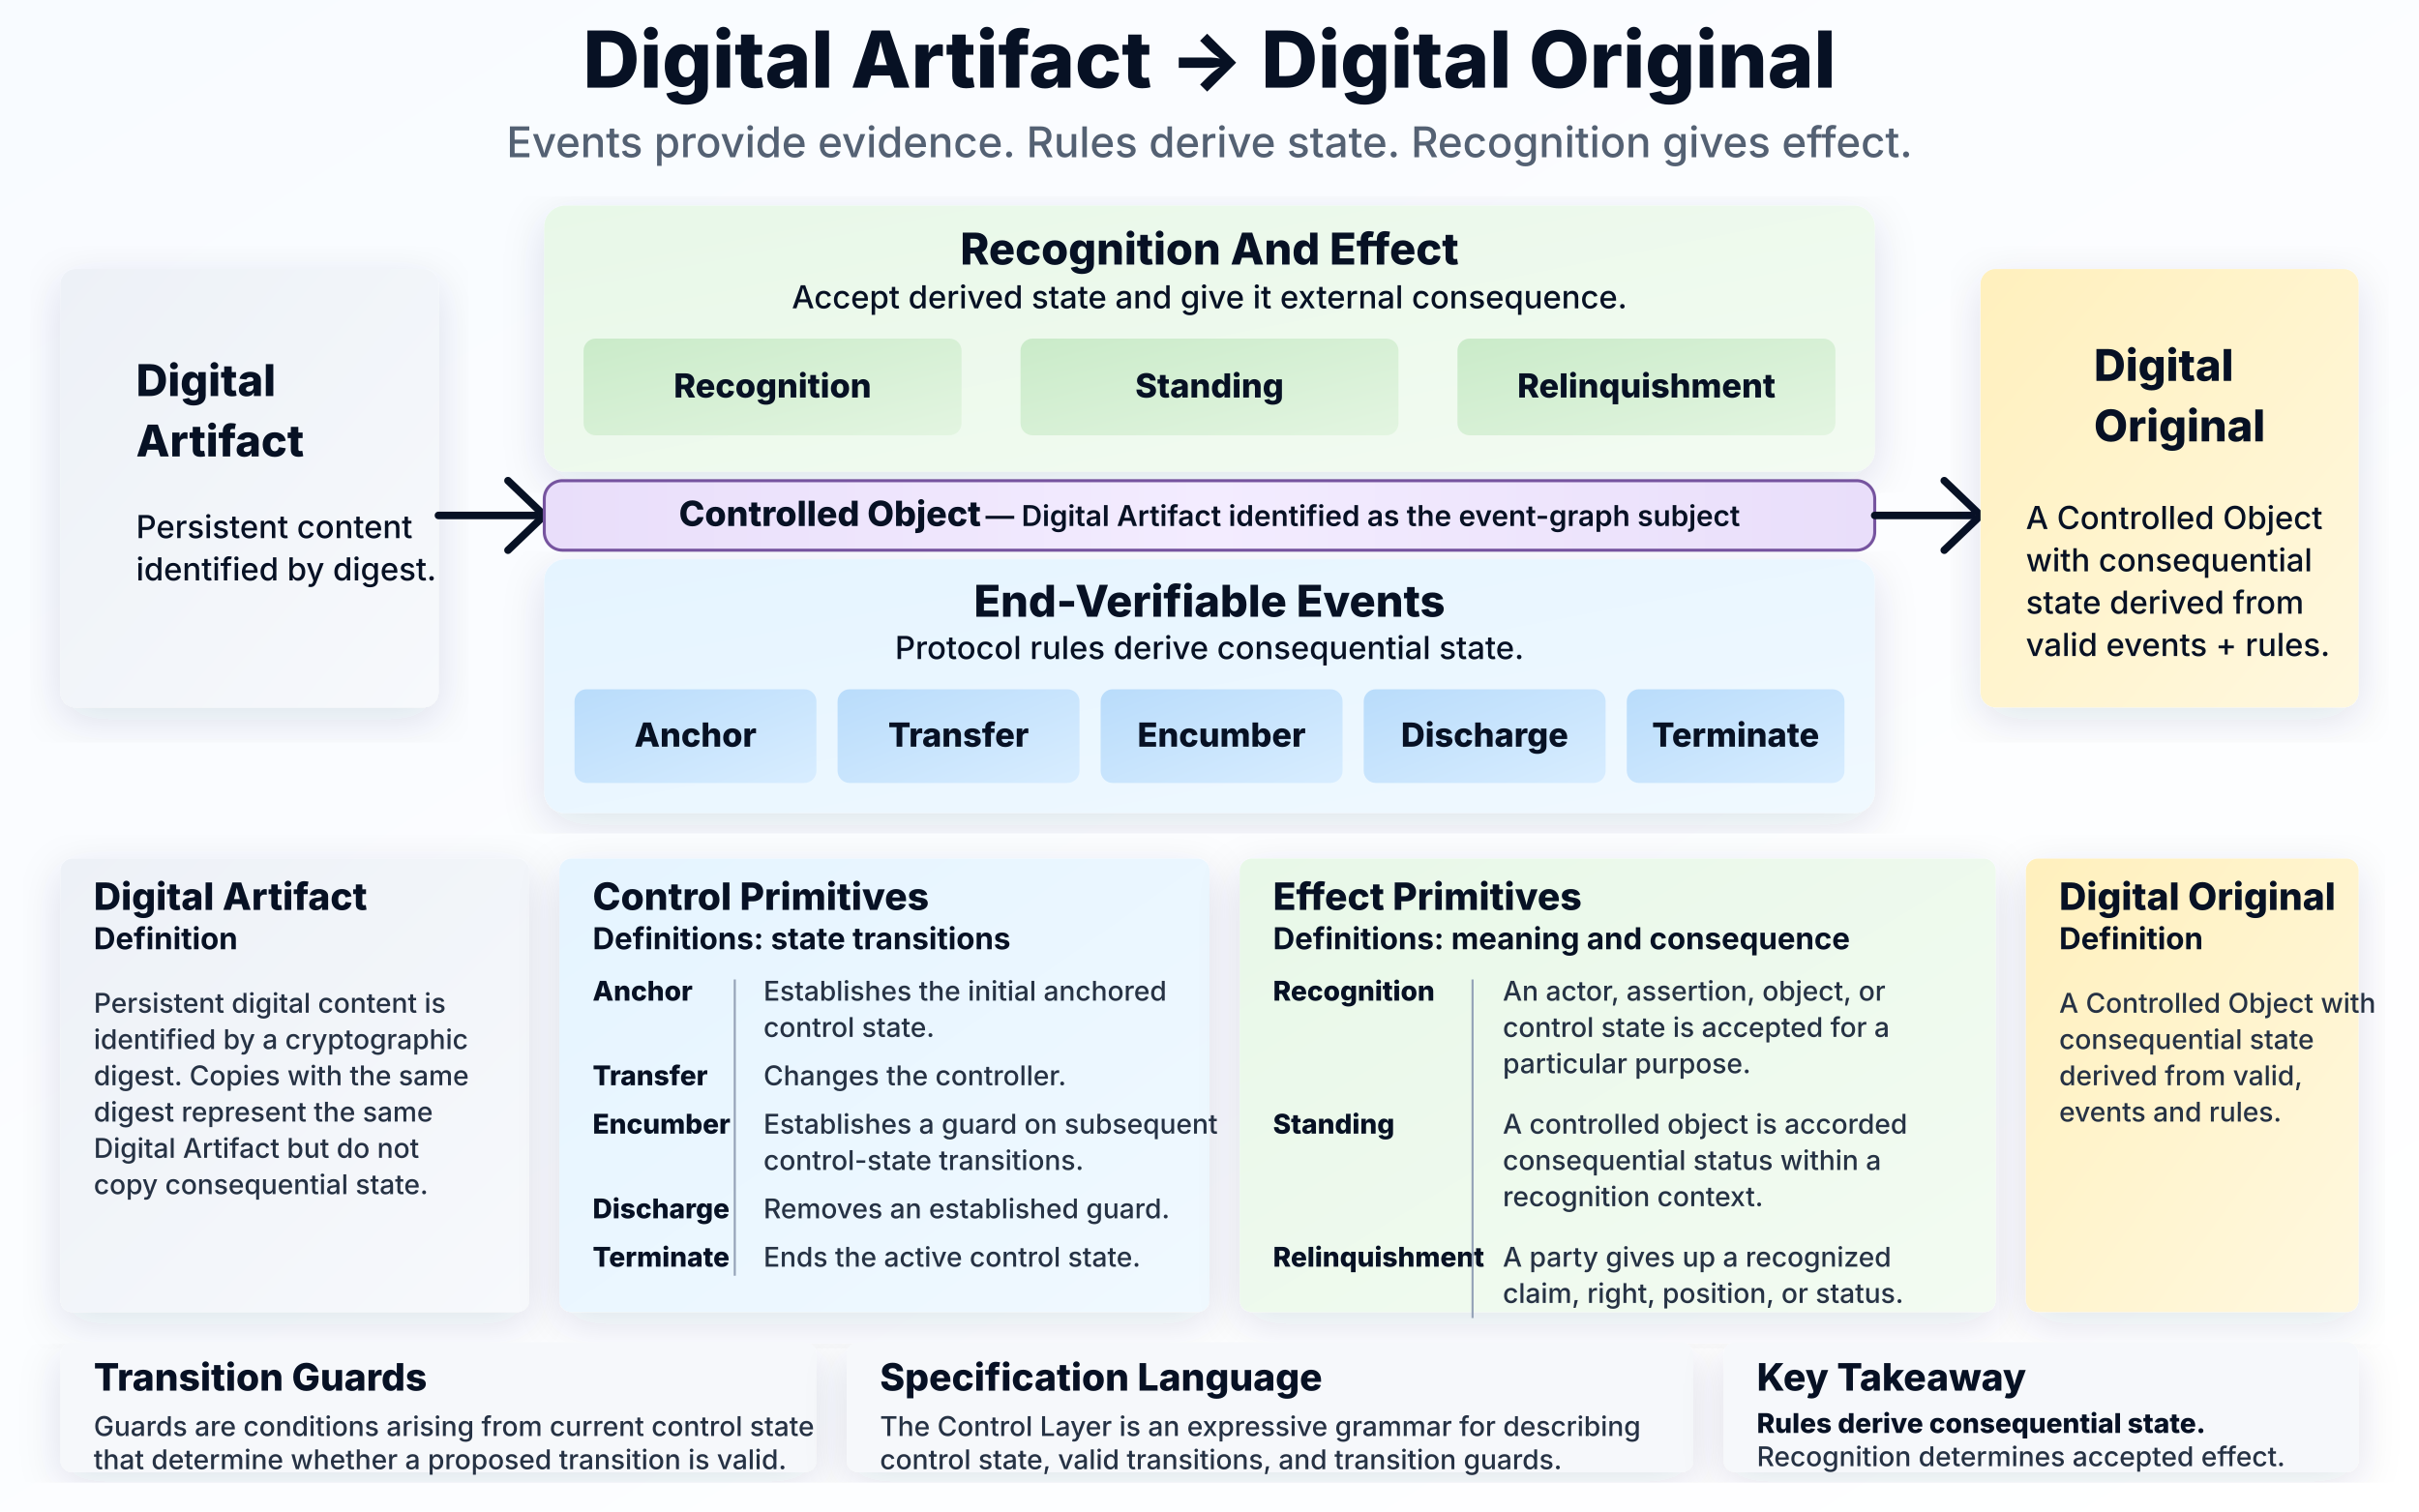
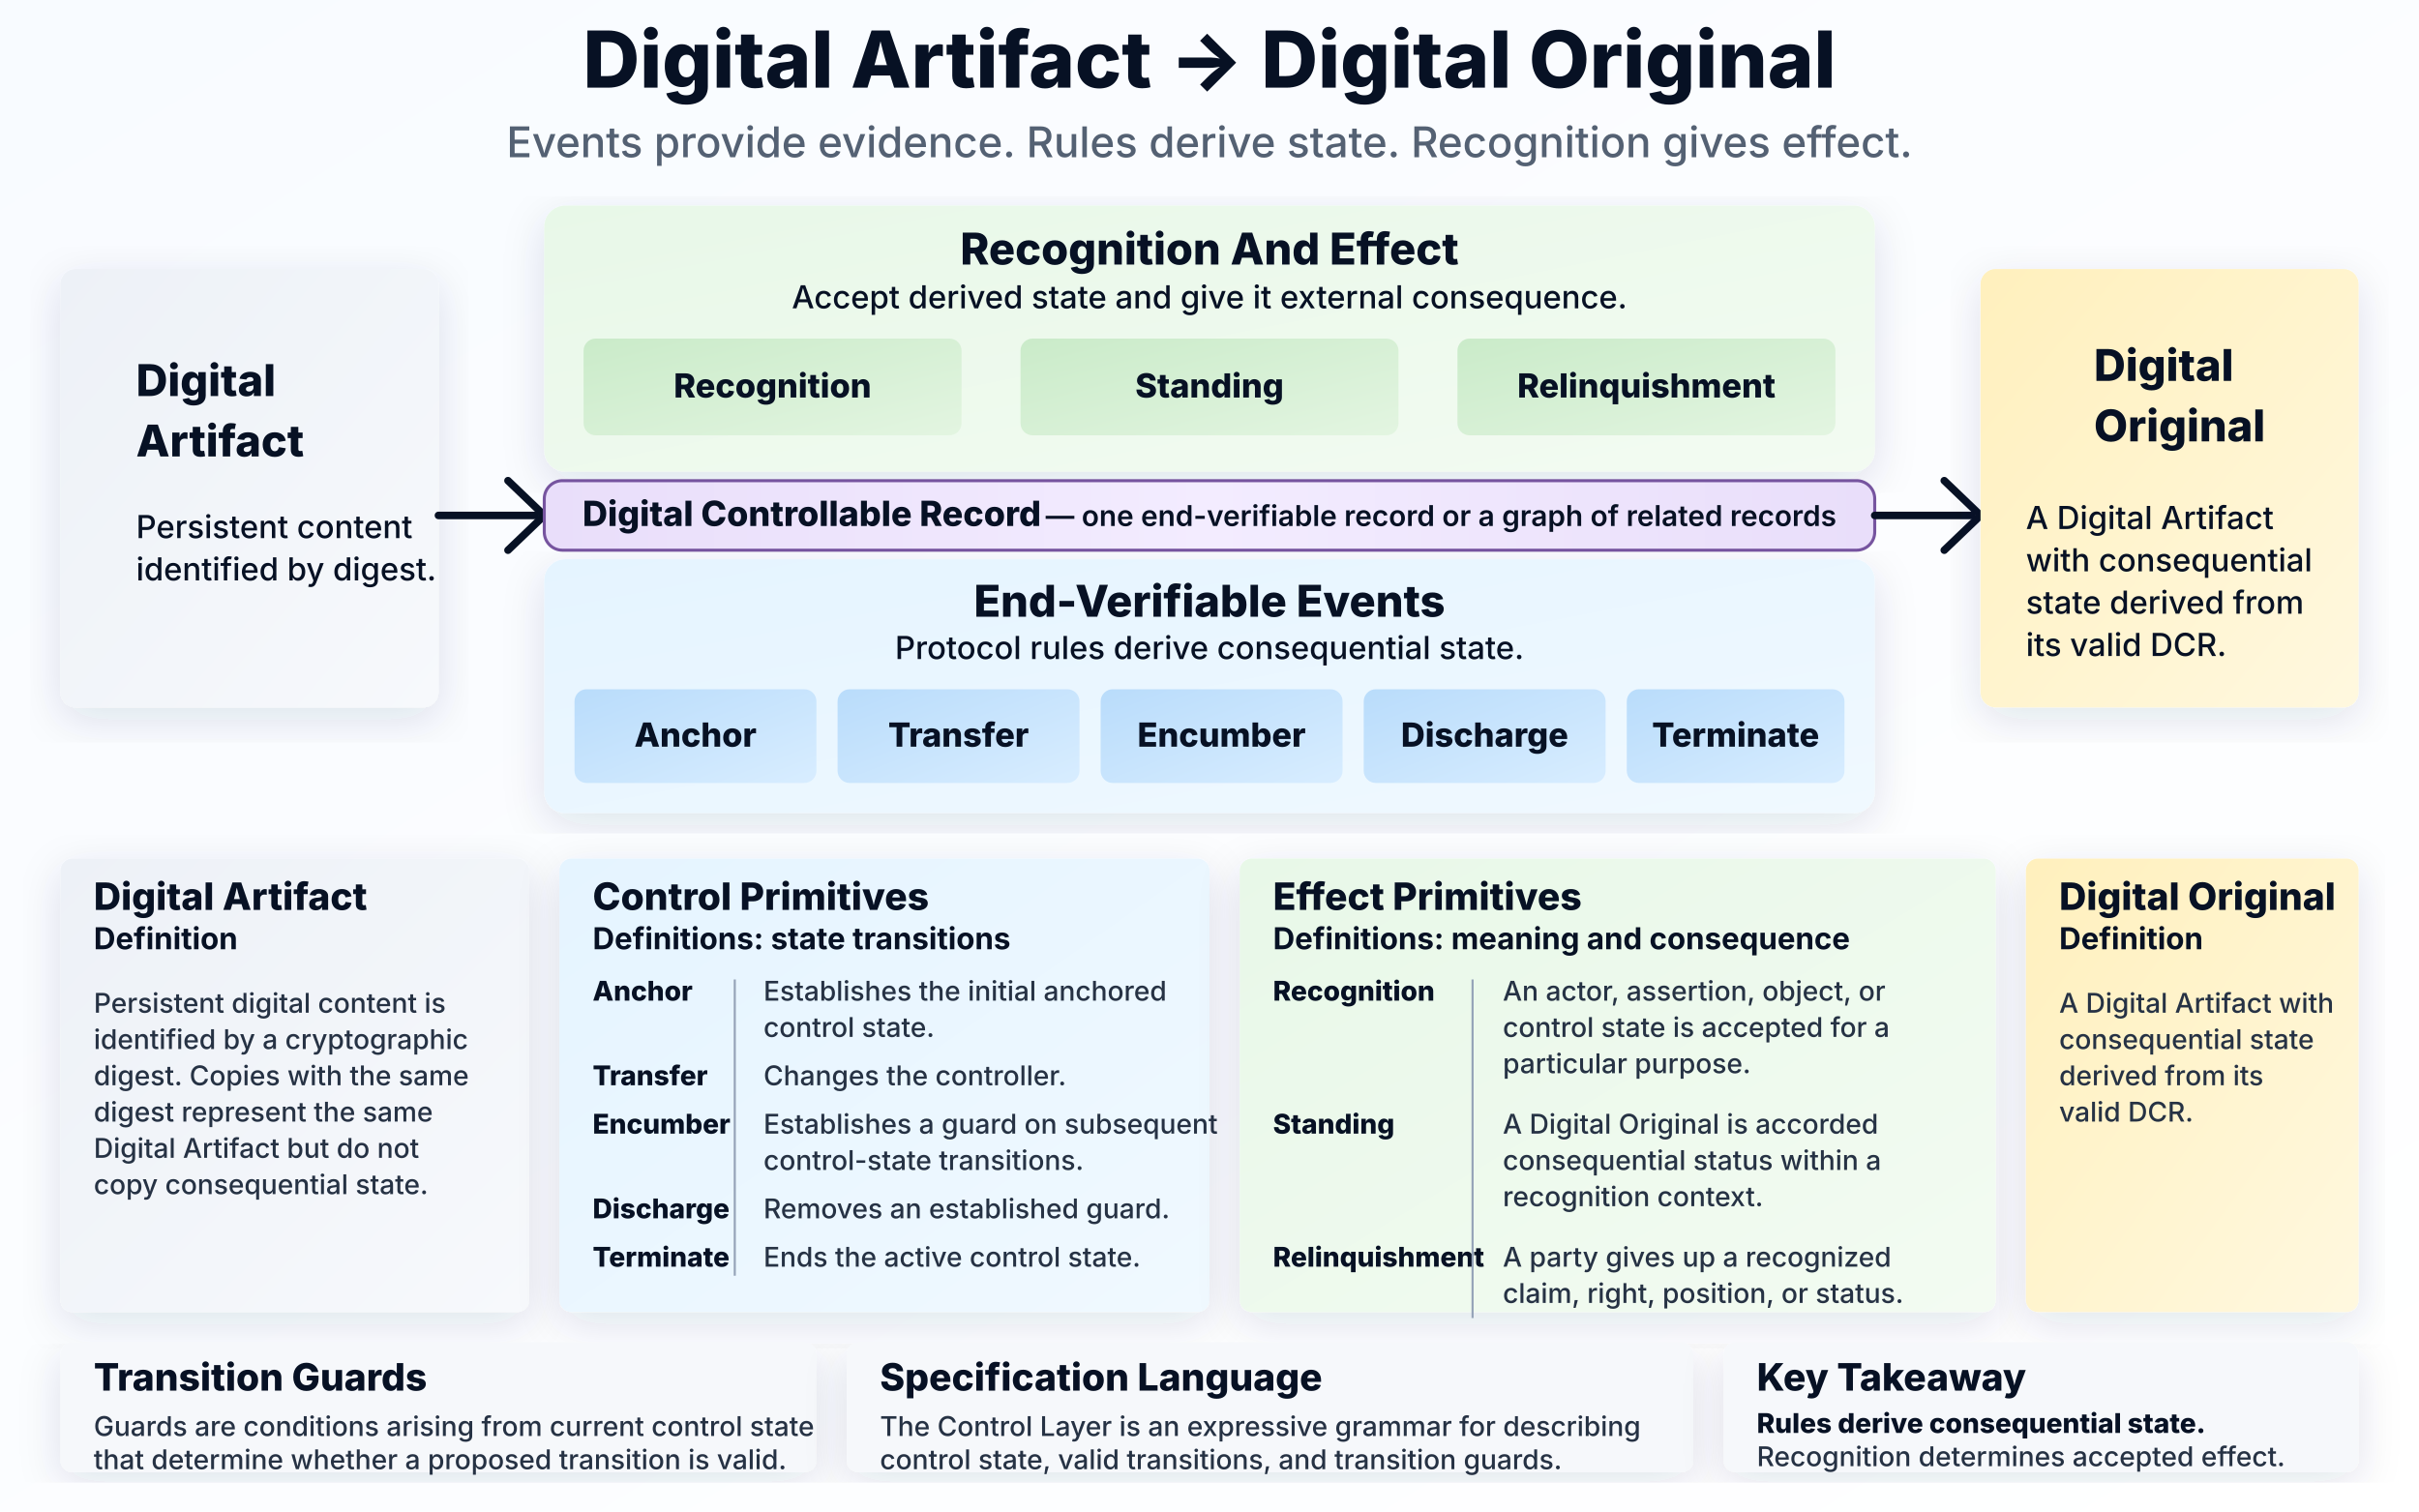
<svg xmlns="http://www.w3.org/2000/svg" width="1600" height="1000" viewBox="0 0 1600 1000" role="img" aria-labelledby="title desc">
  <defs>
    <linearGradient id="bg" x1="0" y1="0" x2="1" y2="1">
      <stop offset="0" stop-color="#f8fbff" />
      <stop offset="1" stop-color="#ffffff" />
    </linearGradient>
    <linearGradient id="object" x1="0" y1="0" x2="1" y2="1">
      <stop offset="0" stop-color="#edf1f7" />
      <stop offset="1" stop-color="#f7f9fc" />
    </linearGradient>
    <linearGradient id="effect" x1="0" y1="0" x2="1" y2="1">
      <stop offset="0" stop-color="#e8f8e8" />
      <stop offset="1" stop-color="#f3fbf2" />
    </linearGradient>
    <linearGradient id="effectChip" x1="0" y1="0" x2="1" y2="1">
      <stop offset="0" stop-color="#caebc9" />
      <stop offset="1" stop-color="#e3f5e1" />
    </linearGradient>
    <linearGradient id="control" x1="0" y1="0" x2="1" y2="1">
      <stop offset="0" stop-color="#e5f4ff" />
      <stop offset="1" stop-color="#f0f9ff" />
    </linearGradient>
    <linearGradient id="controlChip" x1="0" y1="0" x2="1" y2="1">
      <stop offset="0" stop-color="#b9dcfb" />
      <stop offset="1" stop-color="#d8edff" />
    </linearGradient>
    <linearGradient id="controlledObject" x1="0" y1="0" x2="1" y2="0">
      <stop offset="0" stop-color="#e9defa" />
      <stop offset="0.5" stop-color="#f3ecff" />
      <stop offset="1" stop-color="#e9defa" />
    </linearGradient>
    <linearGradient id="original" x1="0" y1="0" x2="1" y2="1">
      <stop offset="0" stop-color="#fff0bd" />
      <stop offset="1" stop-color="#fff8df" />
    </linearGradient>
    <filter id="shadow" x="-8%" y="-8%" width="116%" height="116%">
      <feDropShadow dx="0" dy="8" stdDeviation="14" flood-color="#243a5a" flood-opacity="0.12" />
    </filter>
    <style>
      .ink { fill: #071124; }
      .muted { fill: #546173; }
      .fine { fill: #263244; }
      .title { font: 800 52px Inter, ui-sans-serif, system-ui, -apple-system, BlinkMacSystemFont, "Segoe UI", sans-serif; }
      .subtitle { font: 500 28px Inter, ui-sans-serif, system-ui, -apple-system, BlinkMacSystemFont, "Segoe UI", sans-serif; }
      .panel-title { font: 800 29px Inter, ui-sans-serif, system-ui, -apple-system, BlinkMacSystemFont, "Segoe UI", sans-serif; }
      .panel-subtitle { font: 500 21px Inter, ui-sans-serif, system-ui, -apple-system, BlinkMacSystemFont, "Segoe UI", sans-serif; }
      .chip { font: 800 22px Inter, ui-sans-serif, system-ui, -apple-system, BlinkMacSystemFont, "Segoe UI", sans-serif; }
      .role-title { font: 800 23px Inter, ui-sans-serif, system-ui, -apple-system, BlinkMacSystemFont, "Segoe UI", sans-serif; }
      .role-subtitle { font: 600 19px Inter, ui-sans-serif, system-ui, -apple-system, BlinkMacSystemFont, "Segoe UI", sans-serif; }
      .card-title { font: 800 25px Inter, ui-sans-serif, system-ui, -apple-system, BlinkMacSystemFont, "Segoe UI", sans-serif; }
      .card-subtitle { font: 700 20px Inter, ui-sans-serif, system-ui, -apple-system, BlinkMacSystemFont, "Segoe UI", sans-serif; }
      .body { font: 500 18px Inter, ui-sans-serif, system-ui, -apple-system, BlinkMacSystemFont, "Segoe UI", sans-serif; }
      .body-strong { font: 800 18px Inter, ui-sans-serif, system-ui, -apple-system, BlinkMacSystemFont, "Segoe UI", sans-serif; }
      .small { font: 500 16px Inter, ui-sans-serif, system-ui, -apple-system, BlinkMacSystemFont, "Segoe UI", sans-serif; }
      .rule { stroke: #95a3b8; stroke-width: 1.4; }
      .arrow { stroke: #071124; stroke-width: 5; fill: none; stroke-linecap: round; stroke-linejoin: round; }
      .dash { stroke: #071124; stroke-width: 3; fill: none; stroke-linecap: round; stroke-dasharray: 8 8; }
    </style>
  </defs>
  <rect width="1600" height="1000" fill="url(#bg)" />
  <text x="800" y="58" text-anchor="middle" class="title ink">Digital Artifact -&gt; Digital Original</text>
  <text x="800" y="104" text-anchor="middle" class="subtitle muted">Events provide evidence. Rules derive state. Recognition gives effect.</text>
  <rect x="40" y="178" width="250" height="290" rx="10" fill="url(#object)" filter="url(#shadow)" />
  <text x="90" y="262" class="panel-title ink">Digital</text>
  <text x="90" y="302" class="panel-title ink">Artifact</text>
  <text x="90" y="356" class="panel-subtitle ink">Persistent content</text>
  <text x="90" y="384" class="panel-subtitle ink">identified by digest.</text>
  <path class="arrow" d="M290 341h64" />
  <path class="arrow" d="M336 318l24 23-24 23" />
  <rect x="360" y="136" width="880" height="176" rx="14" fill="url(#effect)" filter="url(#shadow)" />
  <text x="800" y="175" text-anchor="middle" class="panel-title ink">Recognition And Effect</text>
  <text x="800" y="204" text-anchor="middle" class="panel-subtitle ink">Accept derived state and give it external consequence.</text>
  <rect x="386" y="224" width="250" height="64" rx="8" fill="url(#effectChip)" />
  <rect x="675" y="224" width="250" height="64" rx="8" fill="url(#effectChip)" />
  <rect x="964" y="224" width="250" height="64" rx="8" fill="url(#effectChip)" />
  <text x="511" y="263" text-anchor="middle" class="chip ink">Recognition</text>
  <text x="800" y="263" text-anchor="middle" class="chip ink">Standing</text>
  <text x="1089" y="263" text-anchor="middle" class="chip ink">Relinquishment</text>
  <rect x="360" y="370" width="880" height="168" rx="14" fill="url(#control)" filter="url(#shadow)" />
  <text x="800" y="408" text-anchor="middle" class="panel-title ink">End-Verifiable Events</text>
  <text x="800" y="436" text-anchor="middle" class="panel-subtitle ink">Protocol rules derive consequential state.</text>
  <rect x="380" y="456" width="160" height="62" rx="8" fill="url(#controlChip)" />
  <rect x="554" y="456" width="160" height="62" rx="8" fill="url(#controlChip)" />
  <rect x="728" y="456" width="160" height="62" rx="8" fill="url(#controlChip)" />
  <rect x="902" y="456" width="160" height="62" rx="8" fill="url(#controlChip)" />
  <rect x="1076" y="456" width="144" height="62" rx="8" fill="url(#controlChip)" />
  <text x="460" y="494" text-anchor="middle" class="chip ink">Anchor</text>
  <text x="634" y="494" text-anchor="middle" class="chip ink">Transfer</text>
  <text x="808" y="494" text-anchor="middle" class="chip ink">Encumber</text>
  <text x="982" y="494" text-anchor="middle" class="chip ink">Discharge</text>
  <text x="1148" y="494" text-anchor="middle" class="chip ink">Terminate</text>
  <rect x="360" y="318" width="880" height="46" rx="12" fill="url(#controlledObject)" stroke="#76549f" stroke-width="2" />
  <text x="800" y="348" text-anchor="middle" class="ink">
-     <tspan class="role-title">Controlled Object</tspan>
-     <tspan class="role-subtitle"> — Digital Artifact identified as the event-graph subject</tspan>
+     <tspan class="role-title">Digital Controllable Record</tspan>
+     <tspan class="role-subtitle"> — one end-verifiable record or a graph of related records</tspan>
  </text>
  <path class="arrow" d="M1240 341h64" />
  <path class="arrow" d="M1286 318l24 23-24 23" />
  <rect x="1310" y="178" width="250" height="290" rx="10" fill="url(#original)" filter="url(#shadow)" />
  <text x="1385" y="252" class="panel-title ink">Digital</text>
  <text x="1385" y="292" class="panel-title ink">Original</text>
-   <text x="1340" y="350" class="panel-subtitle ink">A Controlled Object</text>
+   <text x="1340" y="350" class="panel-subtitle ink">A Digital Artifact</text>
  <text x="1340" y="378" class="panel-subtitle ink">with consequential</text>
  <text x="1340" y="406" class="panel-subtitle ink">state derived from</text>
-   <text x="1340" y="434" class="panel-subtitle ink">valid events + rules.</text>
+   <text x="1340" y="434" class="panel-subtitle ink">its valid DCR.</text>
  <rect x="40" y="568" width="310" height="300" rx="8" fill="url(#object)" filter="url(#shadow)" />
  <text x="62" y="602" class="card-title ink">Digital Artifact</text>
  <text x="62" y="628" class="card-subtitle ink">Definition</text>
  <text x="62" y="670" class="body fine">Persistent digital content is</text>
  <text x="62" y="694" class="body fine">identified by a cryptographic</text>
  <text x="62" y="718" class="body fine">digest. Copies with the same</text>
  <text x="62" y="742" class="body fine">digest represent the same</text>
  <text x="62" y="766" class="body fine">Digital Artifact but do not</text>
  <text x="62" y="790" class="body fine">copy consequential state.</text>
  <rect x="370" y="568" width="430" height="300" rx="8" fill="url(#control)" filter="url(#shadow)" />
  <text x="392" y="602" class="card-title ink">Control Primitives</text>
  <text x="392" y="628" class="card-subtitle ink">Definitions: state transitions</text>
  <text x="392" y="662" class="body-strong ink">Anchor</text>
  <text x="505" y="662" class="body fine">Establishes the initial anchored</text>
  <text x="505" y="686" class="body fine">control state.</text>
  <text x="392" y="718" class="body-strong ink">Transfer</text>
  <text x="505" y="718" class="body fine">Changes the controller.</text>
  <text x="392" y="750" class="body-strong ink">Encumber</text>
  <text x="505" y="750" class="body fine">Establishes a guard on subsequent</text>
  <text x="505" y="774" class="body fine">control-state transitions.</text>
  <text x="392" y="806" class="body-strong ink">Discharge</text>
  <text x="505" y="806" class="body fine">Removes an established guard.</text>
  <text x="392" y="838" class="body-strong ink">Terminate</text>
  <text x="505" y="838" class="body fine">Ends the active control state.</text>
  <line x1="486" y1="648" x2="486" y2="844" class="rule" />
  <rect x="820" y="568" width="500" height="300" rx="8" fill="url(#effect)" filter="url(#shadow)" />
  <text x="842" y="602" class="card-title ink">Effect Primitives</text>
  <text x="842" y="628" class="card-subtitle ink">Definitions: meaning and consequence</text>
  <text x="842" y="662" class="body-strong ink">Recognition</text>
  <text x="994" y="662" class="body fine">An actor, assertion, object, or</text>
  <text x="994" y="686" class="body fine">control state is accepted for a</text>
  <text x="994" y="710" class="body fine">particular purpose.</text>
  <text x="842" y="750" class="body-strong ink">Standing</text>
-   <text x="994" y="750" class="body fine">A controlled object is accorded</text>
+   <text x="994" y="750" class="body fine">A Digital Original is accorded</text>
  <text x="994" y="774" class="body fine">consequential status within a</text>
  <text x="994" y="798" class="body fine">recognition context.</text>
  <text x="842" y="838" class="body-strong ink">Relinquishment</text>
  <text x="994" y="838" class="body fine">A party gives up a recognized</text>
  <text x="994" y="862" class="body fine">claim, right, position, or status.</text>
  <line x1="974" y1="648" x2="974" y2="872" class="rule" />
  <rect x="1340" y="568" width="220" height="300" rx="8" fill="url(#original)" filter="url(#shadow)" />
  <text x="1362" y="602" class="card-title ink">Digital Original</text>
  <text x="1362" y="628" class="card-subtitle ink">Definition</text>
-   <text x="1362" y="670" class="body fine">A Controlled Object with</text>
+   <text x="1362" y="670" class="body fine">A Digital Artifact with</text>
  <text x="1362" y="694" class="body fine">consequential state</text>
-   <text x="1362" y="718" class="body fine">derived from valid,</text>
-   <text x="1362" y="742" class="body fine">events and rules.</text>
+   <text x="1362" y="718" class="body fine">derived from its</text>
+   <text x="1362" y="742" class="body fine">valid DCR.</text>
  <rect x="40" y="888" width="500" height="86" rx="8" fill="#f6f8fb" filter="url(#shadow)" />
  <text x="62" y="920" class="card-title ink">Transition Guards</text>
  <text x="62" y="950" class="body fine">Guards are conditions arising from current control state</text>
  <text x="62" y="972" class="body fine">that determine whether a proposed transition is valid.</text>
  <rect x="560" y="888" width="560" height="86" rx="8" fill="#f6f8fb" filter="url(#shadow)" />
  <text x="582" y="920" class="card-title ink">Specification Language</text>
  <text x="582" y="950" class="body fine">The Control Layer is an expressive grammar for describing</text>
  <text x="582" y="972" class="body fine">control state, valid transitions, and transition guards.</text>
  <rect x="1140" y="888" width="420" height="86" rx="8" fill="#f6f8fb" filter="url(#shadow)" />
  <text x="1162" y="920" class="card-title ink">Key Takeaway</text>
  <text x="1162" y="948" class="body-strong ink">Rules derive consequential state.</text>
  <text x="1162" y="970" class="body fine">Recognition determines accepted effect.</text>
</svg>
